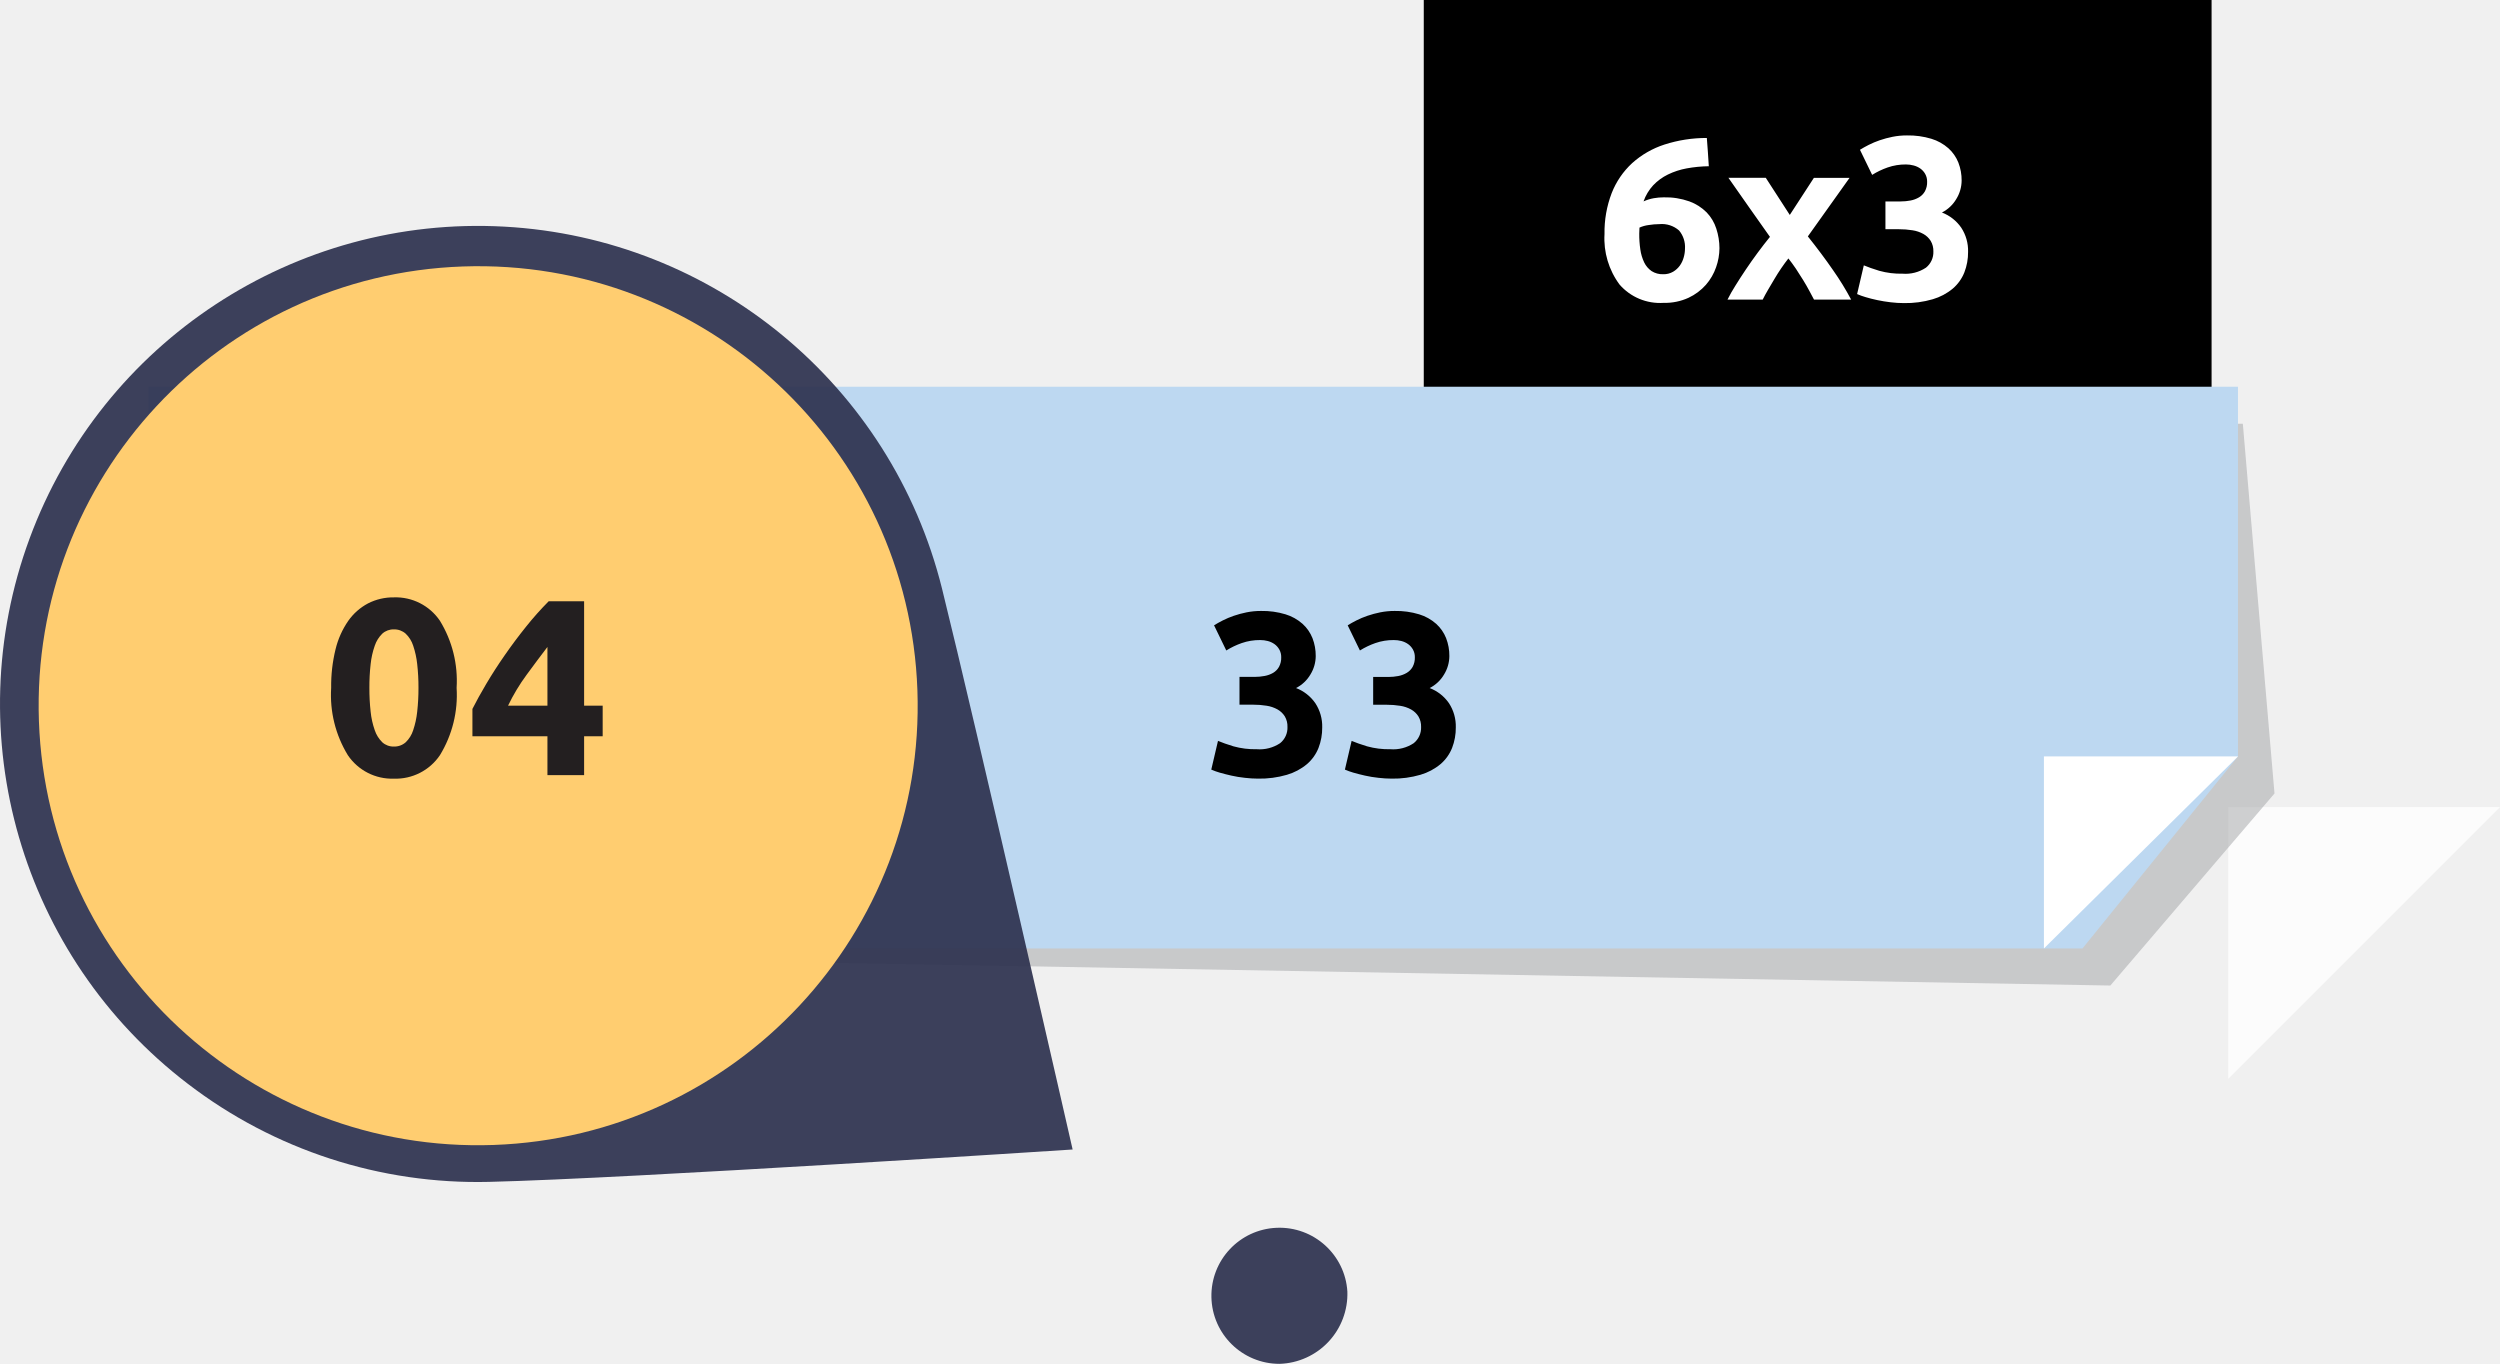
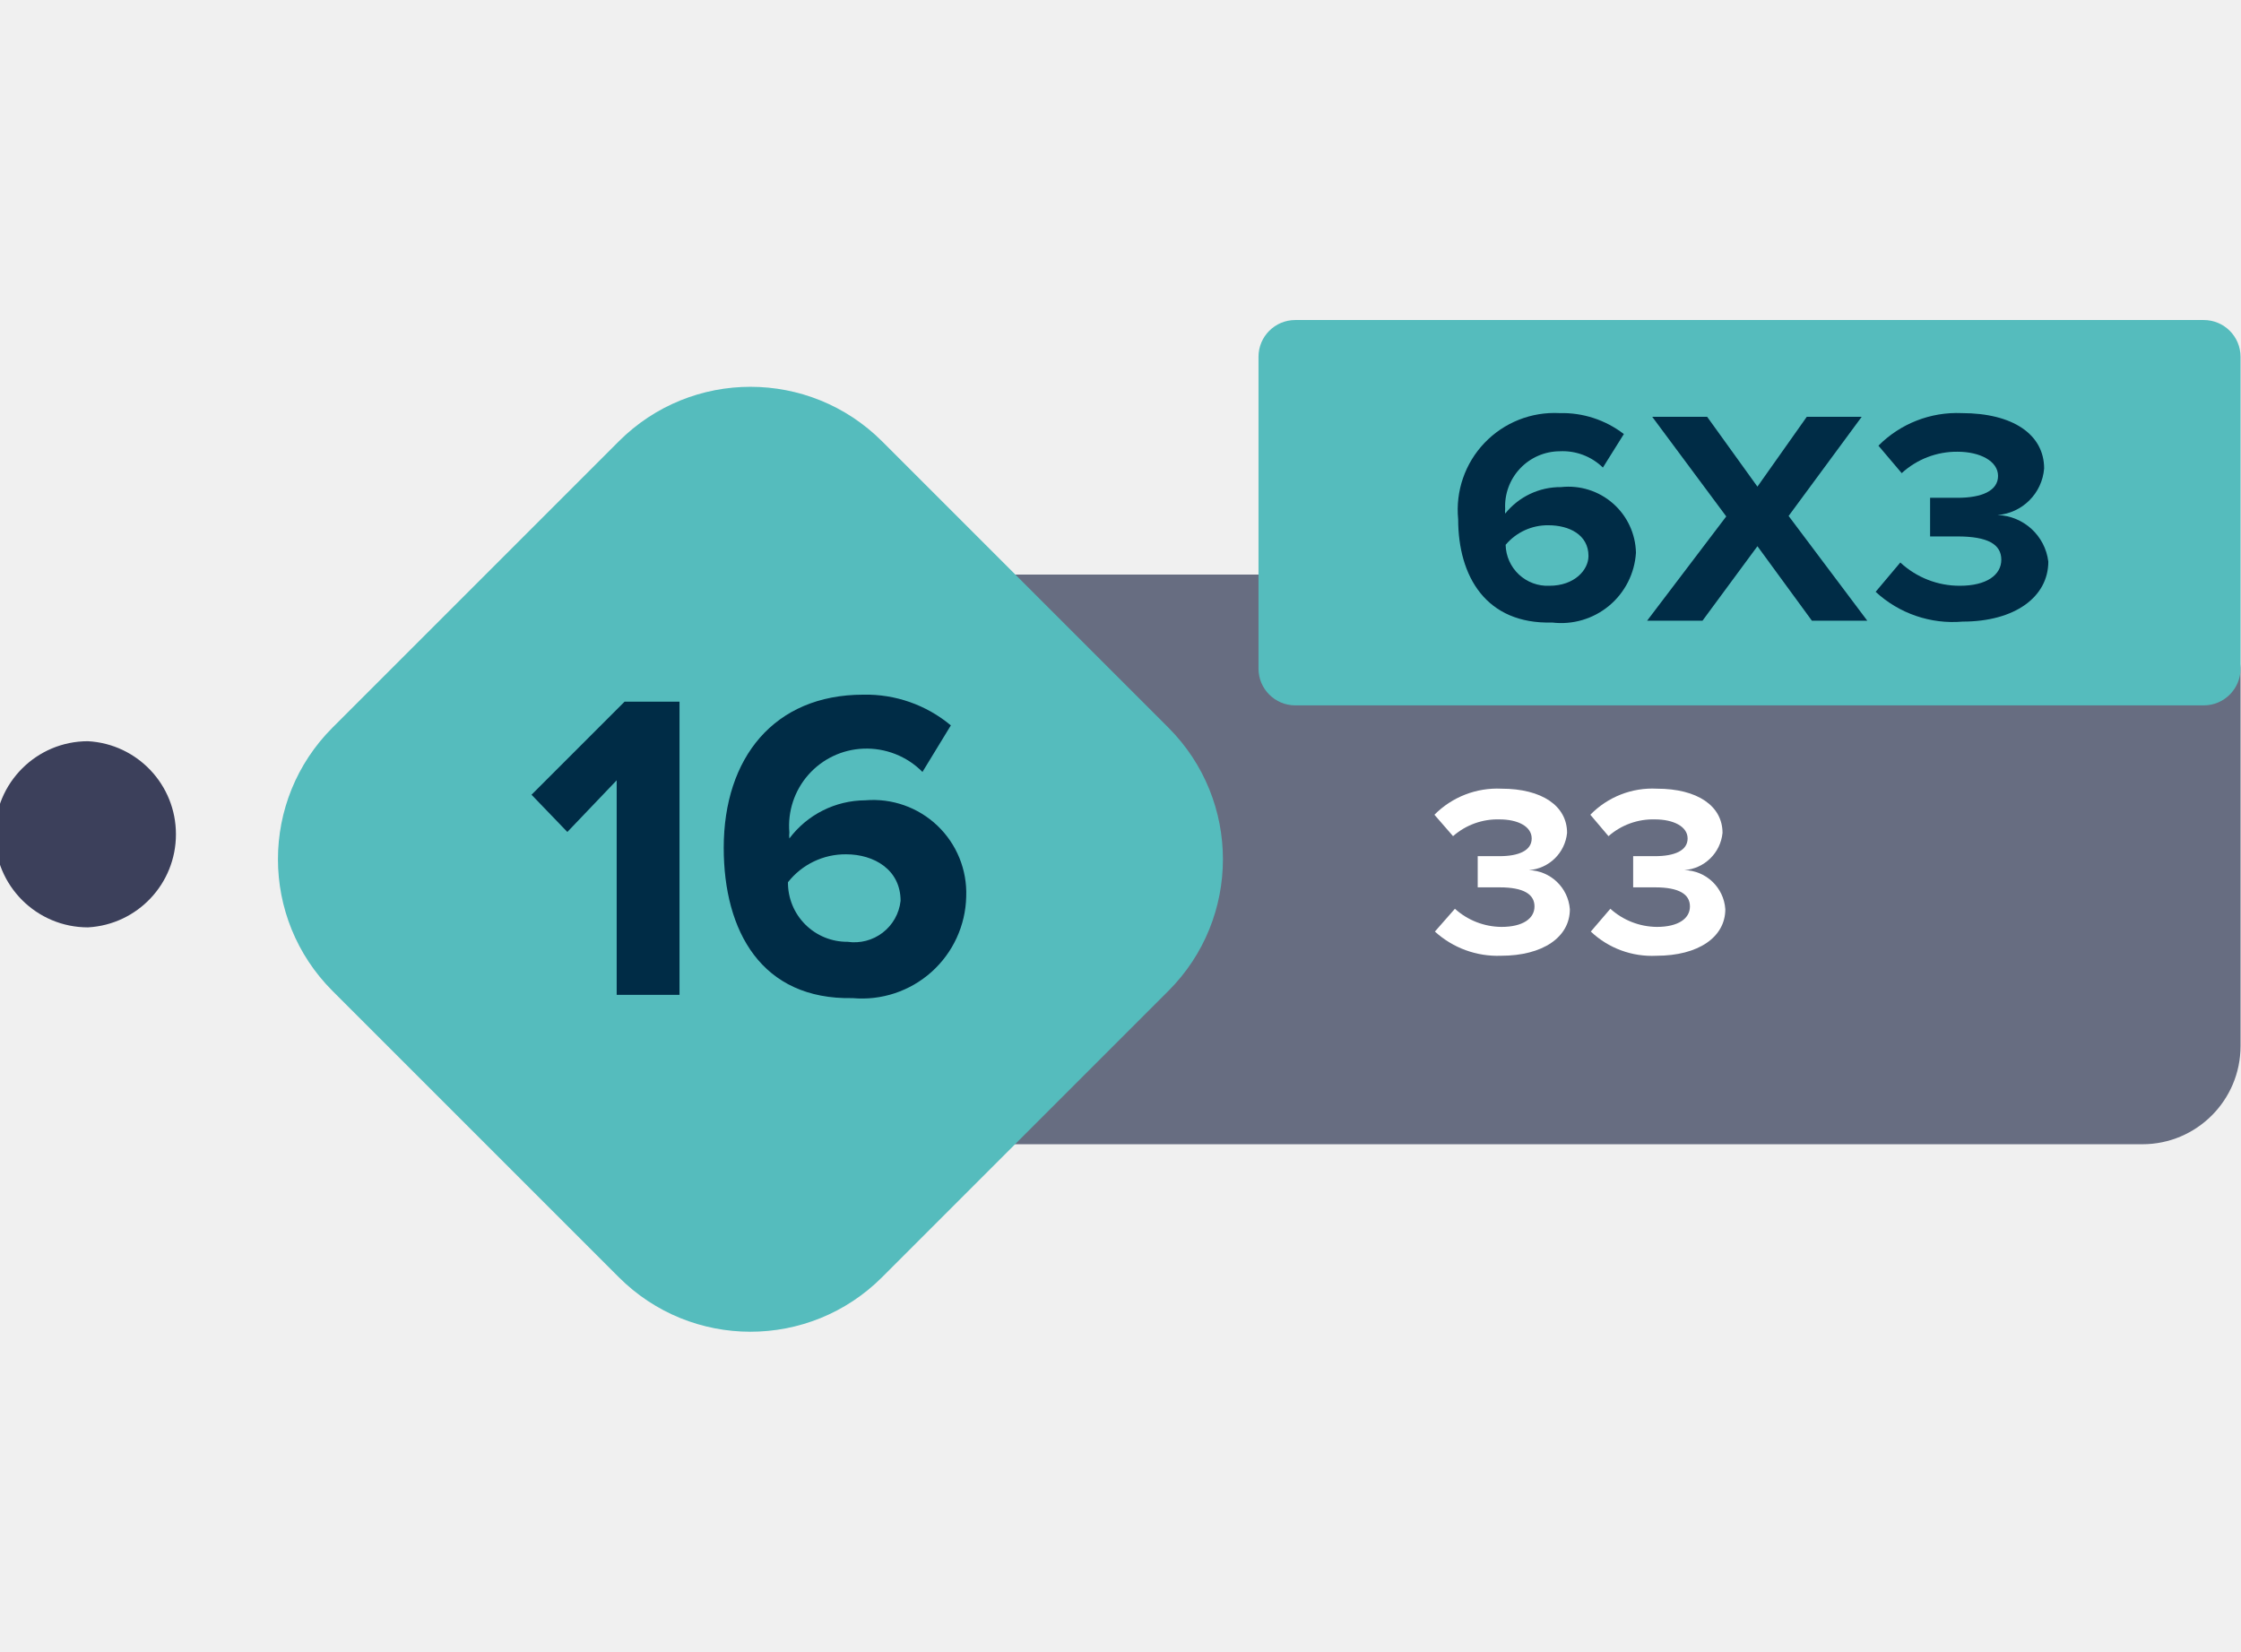
- <svg xmlns="http://www.w3.org/2000/svg" width="129.535" height="70.666" viewBox="0 0 129.535 70.666">
-   <g id="_33_andares" data-name="33_andares" transform="translate(-5.257 1.296)">
-     <g id="Group_16" data-name="Group 16" transform="translate(68.032 61.888)">
-       <g id="Group_15" data-name="Group 15">
-         <g id="Group_14" data-name="Group 14" opacity="0.92">
-           <path id="Path_25" data-name="Path 25" d="M268.881,289.623a3.526,3.526,0,1,0-3.515,3.74,3.626,3.626,0,0,0,3.515-3.74Z" transform="translate(-261.843 -285.881)" fill="#2d314e" />
+ <svg xmlns="http://www.w3.org/2000/svg" width="130" height="95.826" viewBox="0 0 48.15 21.74">
+   <defs>
+     <style>.cls-1{fill:none;}.cls-2{opacity:0.92;}.cls-3{clip-path:url(#clip-path);}.cls-4{clip-path:url(#clip-path-2);}.cls-5{fill:#2d314e;}.cls-6{fill:#676d81;}.cls-7{fill:#fff;}.cls-8{fill:#55bcbd;}.cls-9{fill:#002c46;}.cls-10{clip-path:url(#clip-path-3);}</style>
+     <clipPath id="clip-path" transform="translate(0)">
+       <rect class="cls-1" y="9.05" width="3.78" height="4" />
+     </clipPath>
+     <clipPath id="clip-path-2" transform="translate(0)">
+       <rect class="cls-1" y="9.05" width="3.78" height="4" />
+     </clipPath>
+     <clipPath id="clip-path-3" transform="translate(0)">
+       <rect class="cls-1" x="31.09" y="1.64" width="13" height="5" />
+     </clipPath>
+   </defs>
+   <g id="Layer_2" data-name="Layer 2">
+     <g id="Layer_1-2" data-name="Layer 1">
+       <g class="cls-2">
+         <g class="cls-3">
+           <g class="cls-4">
+             <path class="cls-5" d="M3.78,11.05a2,2,0,0,1-1.89,2,2,2,0,0,1,0-4,2,2,0,0,1,1.89,2" transform="translate(0)" />
+           </g>
        </g>
      </g>
+       <rect class="cls-6" x="15.18" y="5.47" width="32.96" height="12.24" rx="2.11" />
+       <path class="cls-7" d="M30.83,13.14l.43-.49a1.51,1.51,0,0,0,1,.39c.46,0,.71-.18.71-.44s-.23-.41-.75-.41h-.47v-.67h.47c.41,0,.69-.12.69-.38s-.3-.41-.69-.41a1.45,1.45,0,0,0-1,.36l-.4-.46a1.9,1.9,0,0,1,1.44-.56c.87,0,1.41.37,1.41.95a.89.89,0,0,1-.82.8.91.91,0,0,1,.88.84c0,.6-.58,1-1.48,1A2,2,0,0,1,30.83,13.14Z" transform="translate(0)" />
+       <path class="cls-7" d="M34.18,13.14l.42-.49a1.51,1.51,0,0,0,1,.39c.46,0,.71-.18.71-.44s-.23-.41-.75-.41h-.47v-.67h.47c.42,0,.7-.12.7-.38s-.31-.41-.7-.41a1.45,1.45,0,0,0-1,.36l-.39-.46a1.86,1.86,0,0,1,1.43-.56c.87,0,1.41.37,1.41.95a.89.89,0,0,1-.82.8.9.9,0,0,1,.88.84c0,.6-.58,1-1.48,1A1.91,1.91,0,0,1,34.18,13.14Z" transform="translate(0)" />
+       <rect class="cls-8" x="7.77" y="3.24" width="16.7" height="16.7" rx="4" transform="translate(-3.47 14.79) rotate(-45)" />
+       <path class="cls-9" d="M13.25,14.5V9.89L12.19,11l-.77-.8,2-2H14.6V14.5Z" transform="translate(0)" />
+       <path class="cls-9" d="M15.55,11.34c0-1.93,1.08-3.29,3-3.29a2.84,2.84,0,0,1,1.88.66l-.61,1a1.69,1.69,0,0,0-1.27-.5,1.66,1.66,0,0,0-1.59,1.8.53.53,0,0,0,0,.13,2.05,2.05,0,0,1,1.63-.82,2,2,0,0,1,2.17,2.07,2.24,2.24,0,0,1-2.44,2.18C16.36,14.61,15.55,13.13,15.55,11.34Zm3.8,1.14c0-.67-.57-1-1.17-1a1.57,1.57,0,0,0-1.25.6,1.27,1.27,0,0,0,1.28,1.28A1,1,0,0,0,19.35,12.48Z" transform="translate(0)" />
+       <rect class="cls-8" x="27.04" width="21.1" height="8.28" rx="0.79" />
+       <g class="cls-10">
+         <path class="cls-9" d="M31.33,4.28A2.08,2.08,0,0,1,33.51,2a2.17,2.17,0,0,1,1.38.45l-.45.72a1.24,1.24,0,0,0-.93-.35,1.18,1.18,0,0,0-1.17,1.24.34.34,0,0,0,0,.1,1.52,1.52,0,0,1,1.2-.57A1.45,1.45,0,0,1,35.15,5a1.61,1.61,0,0,1-1.8,1.5C31.93,6.54,31.33,5.51,31.33,4.28Zm2.8.79c0-.46-.42-.66-.86-.66a1.18,1.18,0,0,0-.92.42.9.9,0,0,0,.94.88C33.83,5.71,34.13,5.37,34.13,5.07Z" transform="translate(0)" />
+         <path class="cls-9" d="M38.93,6.46l-1.17-1.6-1.18,1.6H35.39l1.7-2.24L35.5,2.08h1.18l1.08,1.5,1.06-1.5H40L38.43,4.21l1.69,2.25Z" transform="translate(0)" />
+         <path class="cls-9" d="M40.3,5.84l.53-.63a1.87,1.87,0,0,0,1.28.5c.57,0,.89-.23.89-.56s-.29-.5-.94-.5h-.59V3.82h.59c.52,0,.87-.15.87-.47s-.39-.52-.87-.52a1.75,1.75,0,0,0-1.2.46l-.5-.59A2.38,2.38,0,0,1,42.15,2c1.1,0,1.77.46,1.77,1.19a1.09,1.09,0,0,1-1,1,1.14,1.14,0,0,1,1.09,1c0,.76-.72,1.29-1.84,1.29A2.44,2.44,0,0,1,40.3,5.84Z" transform="translate(0)" />
+       </g>
    </g>
-     <g id="Group_17" data-name="Group 17" transform="translate(79.028 -1.296)">
-       <rect id="Rectangle_9" data-name="Rectangle 9" width="40.82" height="21.994" />
-       <path id="_6x3" data-name="6x3" d="M3.288-3.912a3.579,3.579,0,0,0-.564.048,1.662,1.662,0,0,0-.468.132q0,.048-.006.144t-.006.168A5.287,5.287,0,0,0,2.3-2.6a2.286,2.286,0,0,0,.2.672,1.149,1.149,0,0,0,.384.45,1.049,1.049,0,0,0,.6.162A.974.974,0,0,0,4-1.446a1.154,1.154,0,0,0,.348-.318,1.353,1.353,0,0,0,.2-.426,1.656,1.656,0,0,0,.066-.45,1.335,1.335,0,0,0-.306-.942A1.35,1.35,0,0,0,3.288-3.912ZM3.516-5.3a3.7,3.7,0,0,1,1.326.21,2.438,2.438,0,0,1,.894.57,2.148,2.148,0,0,1,.5.84A3.28,3.28,0,0,1,6.4-2.664a3.005,3.005,0,0,1-.174.984,2.749,2.749,0,0,1-.528.912,2.766,2.766,0,0,1-.9.672A2.935,2.935,0,0,1,3.5.168,2.782,2.782,0,0,1,1.224-.78,4,4,0,0,1,.444-3.4,5.654,5.654,0,0,1,.816-5.52,4.187,4.187,0,0,1,1.878-7.074a4.635,4.635,0,0,1,1.668-.96,7.085,7.085,0,0,1,2.2-.342Q5.772-8,5.8-7.65t.048.738A6.823,6.823,0,0,0,4.7-6.8a3.8,3.8,0,0,0-.972.318,2.66,2.66,0,0,0-.762.558,2.388,2.388,0,0,0-.5.834A2.22,2.22,0,0,1,3-5.256,3.021,3.021,0,0,1,3.516-5.3Zm6.528.912,1.248-1.92H13.14L10.98-3.276q.72.9,1.308,1.752A14.425,14.425,0,0,1,13.224,0H11.3l-.24-.45q-.144-.27-.324-.564T10.362-1.6q-.2-.294-.39-.534-.18.228-.366.5t-.354.558q-.168.282-.33.558T8.64,0H6.816a7.862,7.862,0,0,1,.4-.708q.252-.408.546-.846t.618-.876q.324-.438.636-.822-.54-.756-1.08-1.53L6.864-6.312H8.8ZM15.96.18a5.913,5.913,0,0,1-.684-.042q-.36-.042-.7-.114t-.612-.156a3.525,3.525,0,0,1-.432-.156l.348-1.488q.312.132.8.282a4.145,4.145,0,0,0,1.206.15A1.913,1.913,0,0,0,17.1-1.656a1.026,1.026,0,0,0,.384-.84,1.015,1.015,0,0,0-.138-.546,1.055,1.055,0,0,0-.378-.36,1.679,1.679,0,0,0-.57-.192,4.348,4.348,0,0,0-.7-.054H15v-1.44h.792a2.658,2.658,0,0,0,.51-.048A1.361,1.361,0,0,0,16.74-5.3a.848.848,0,0,0,.306-.312.987.987,0,0,0,.114-.5.785.785,0,0,0-.1-.4.862.862,0,0,0-.246-.276,1.072,1.072,0,0,0-.348-.162,1.521,1.521,0,0,0-.4-.054,2.824,2.824,0,0,0-.954.156,3.983,3.983,0,0,0-.8.384L13.68-7.764q.192-.12.45-.252a4.441,4.441,0,0,1,.57-.24,5.209,5.209,0,0,1,.666-.18,3.758,3.758,0,0,1,.75-.072,4.1,4.1,0,0,1,1.266.174,2.379,2.379,0,0,1,.882.492,1.983,1.983,0,0,1,.516.744,2.513,2.513,0,0,1,.168.93,1.836,1.836,0,0,1-.276.954,1.821,1.821,0,0,1-.744.7,2.156,2.156,0,0,1,1,.786,2.181,2.181,0,0,1,.354,1.254,2.865,2.865,0,0,1-.192,1.062,2.142,2.142,0,0,1-.6.84,2.879,2.879,0,0,1-1.038.552A5.007,5.007,0,0,1,15.96.18Z" transform="translate(8.921 15.525)" fill="#fff" />
-     </g>
-     <path id="Path_26" data-name="Path 26" d="M310.784,276.812v14.08l14.079-14.08Z" transform="translate(-190.071 -236.291)" fill="#fff" opacity="0.8" />
-     <g id="Group_46" data-name="Group 46" transform="translate(12.957 18.741)">
-       <path id="Path_62" data-name="Path 62" d="M363.8,297.633l-88.484-1.572,2.339-27.536h93.01l1.641,19.156Z" transform="translate(-262.155 -266.605)" fill="#9fa1a4" opacity="0.5" />
-       <path id="Path_63" data-name="Path 63" d="M366.828,296.924h-100.2V267.816H374.887v19.156Z" transform="translate(-266.628 -267.816)" fill="#bdd8f1" />
-       <path id="Path_64" data-name="Path 64" d="M312.8,274.89v9.951l10.056-9.951Z" transform="translate(-214.596 -255.734)" fill="#fff" />
-     </g>
-     <path id="_33" data-name="33" d="M2.736.18A5.913,5.913,0,0,1,2.052.138Q1.692.1,1.356.024T.744-.132A3.525,3.525,0,0,1,.312-.288L.66-1.776q.312.132.8.282a4.145,4.145,0,0,0,1.206.15,1.913,1.913,0,0,0,1.212-.312A1.026,1.026,0,0,0,4.26-2.5a1.015,1.015,0,0,0-.138-.546,1.055,1.055,0,0,0-.378-.36,1.679,1.679,0,0,0-.57-.192,4.348,4.348,0,0,0-.7-.054h-.7v-1.44h.792a2.658,2.658,0,0,0,.51-.048A1.361,1.361,0,0,0,3.516-5.3a.848.848,0,0,0,.306-.312.987.987,0,0,0,.114-.5.785.785,0,0,0-.1-.4.862.862,0,0,0-.246-.276,1.072,1.072,0,0,0-.348-.162A1.521,1.521,0,0,0,2.844-7a2.824,2.824,0,0,0-.954.156,3.983,3.983,0,0,0-.8.384L.456-7.764q.192-.12.45-.252a4.441,4.441,0,0,1,.57-.24,5.209,5.209,0,0,1,.666-.18,3.758,3.758,0,0,1,.75-.072,4.1,4.1,0,0,1,1.266.174,2.379,2.379,0,0,1,.882.492,1.983,1.983,0,0,1,.516.744,2.513,2.513,0,0,1,.168.93,1.836,1.836,0,0,1-.276.954,1.821,1.821,0,0,1-.744.7,2.156,2.156,0,0,1,1,.786A2.181,2.181,0,0,1,6.06-2.472,2.865,2.865,0,0,1,5.868-1.41a2.142,2.142,0,0,1-.6.84A2.879,2.879,0,0,1,4.23-.018,5.007,5.007,0,0,1,2.736.18ZM9.66.18A5.913,5.913,0,0,1,8.976.138Q8.616.1,8.28.024T7.668-.132a3.525,3.525,0,0,1-.432-.156l.348-1.488q.312.132.8.282a4.145,4.145,0,0,0,1.206.15A1.913,1.913,0,0,0,10.8-1.656a1.026,1.026,0,0,0,.384-.84,1.015,1.015,0,0,0-.138-.546,1.055,1.055,0,0,0-.378-.36,1.679,1.679,0,0,0-.57-.192,4.348,4.348,0,0,0-.7-.054H8.7v-1.44h.792A2.658,2.658,0,0,0,10-5.136,1.361,1.361,0,0,0,10.44-5.3a.848.848,0,0,0,.306-.312.987.987,0,0,0,.114-.5.785.785,0,0,0-.1-.4.862.862,0,0,0-.246-.276,1.072,1.072,0,0,0-.348-.162A1.521,1.521,0,0,0,9.768-7a2.824,2.824,0,0,0-.954.156,3.983,3.983,0,0,0-.8.384L7.38-7.764q.192-.12.45-.252a4.441,4.441,0,0,1,.57-.24,5.209,5.209,0,0,1,.666-.18,3.758,3.758,0,0,1,.75-.072,4.1,4.1,0,0,1,1.266.174,2.379,2.379,0,0,1,.882.492,1.983,1.983,0,0,1,.516.744,2.513,2.513,0,0,1,.168.93,1.836,1.836,0,0,1-.276.954,1.821,1.821,0,0,1-.744.7,2.156,2.156,0,0,1,1,.786,2.181,2.181,0,0,1,.354,1.254,2.865,2.865,0,0,1-.192,1.062,2.142,2.142,0,0,1-.6.84,2.879,2.879,0,0,1-1.038.552A5.007,5.007,0,0,1,9.66.18Z" transform="translate(67.706 38.868)" />
-     <g id="Group_58" data-name="Group 58" transform="matrix(-0.035, -0.999, 0.999, -0.035, 6.135, 60.904)">
-       <path id="Path_93" data-name="Path 93" d="M5.087,9.75a24.789,24.789,0,1,1,25.688,39.1C23.724,50.6,1.686,55.624,1.686,55.624S.18,32.625.007,25.365A24.676,24.676,0,0,1,5.087,9.75Z" transform="matrix(0.999, 0.035, -0.035, 0.999, 0.986, -0.848)" fill="#2d314e" opacity="0.92" />
-       <circle id="Ellipse_24" data-name="Ellipse 24" cx="22.782" cy="22.782" r="22.782" transform="translate(2.009 2.008)" fill="#ffcd70" />
-     </g>
-     <path id="_04" data-name="04" d="M6.942-4.524a5.974,5.974,0,0,1-.865,3.49A2.768,2.768,0,0,1,3.692.182,2.768,2.768,0,0,1,1.307-1.033a5.974,5.974,0,0,1-.865-3.49,7.953,7.953,0,0,1,.227-2,4.408,4.408,0,0,1,.656-1.469A2.926,2.926,0,0,1,2.353-8.9a2.851,2.851,0,0,1,1.339-.312A2.768,2.768,0,0,1,6.077-8,5.948,5.948,0,0,1,6.942-4.524Zm-1.976,0A10.577,10.577,0,0,0,4.9-5.753a4.421,4.421,0,0,0-.208-.955,1.483,1.483,0,0,0-.39-.624.883.883,0,0,0-.611-.221.859.859,0,0,0-.6.221,1.573,1.573,0,0,0-.39.624,4.159,4.159,0,0,0-.214.955,10.577,10.577,0,0,0-.065,1.229,10.748,10.748,0,0,0,.065,1.235,4.167,4.167,0,0,0,.214.962,1.573,1.573,0,0,0,.39.624.859.859,0,0,0,.6.221A.883.883,0,0,0,4.3-1.7a1.483,1.483,0,0,0,.39-.624A4.428,4.428,0,0,0,4.9-3.289,10.748,10.748,0,0,0,4.966-4.524Zm6.682-2.119q-.507.663-1.079,1.443a9.909,9.909,0,0,0-.962,1.6h2.041Zm1.9-2.366V-3.6h.962v1.586h-.962V0h-1.9V-2.015H7.761V-3.432Q8.047-4,8.476-4.726t.955-1.482q.527-.761,1.112-1.489a16.252,16.252,0,0,1,1.17-1.313Z" transform="translate(21.974 38.868)" fill="#231f20" />
  </g>
</svg>
